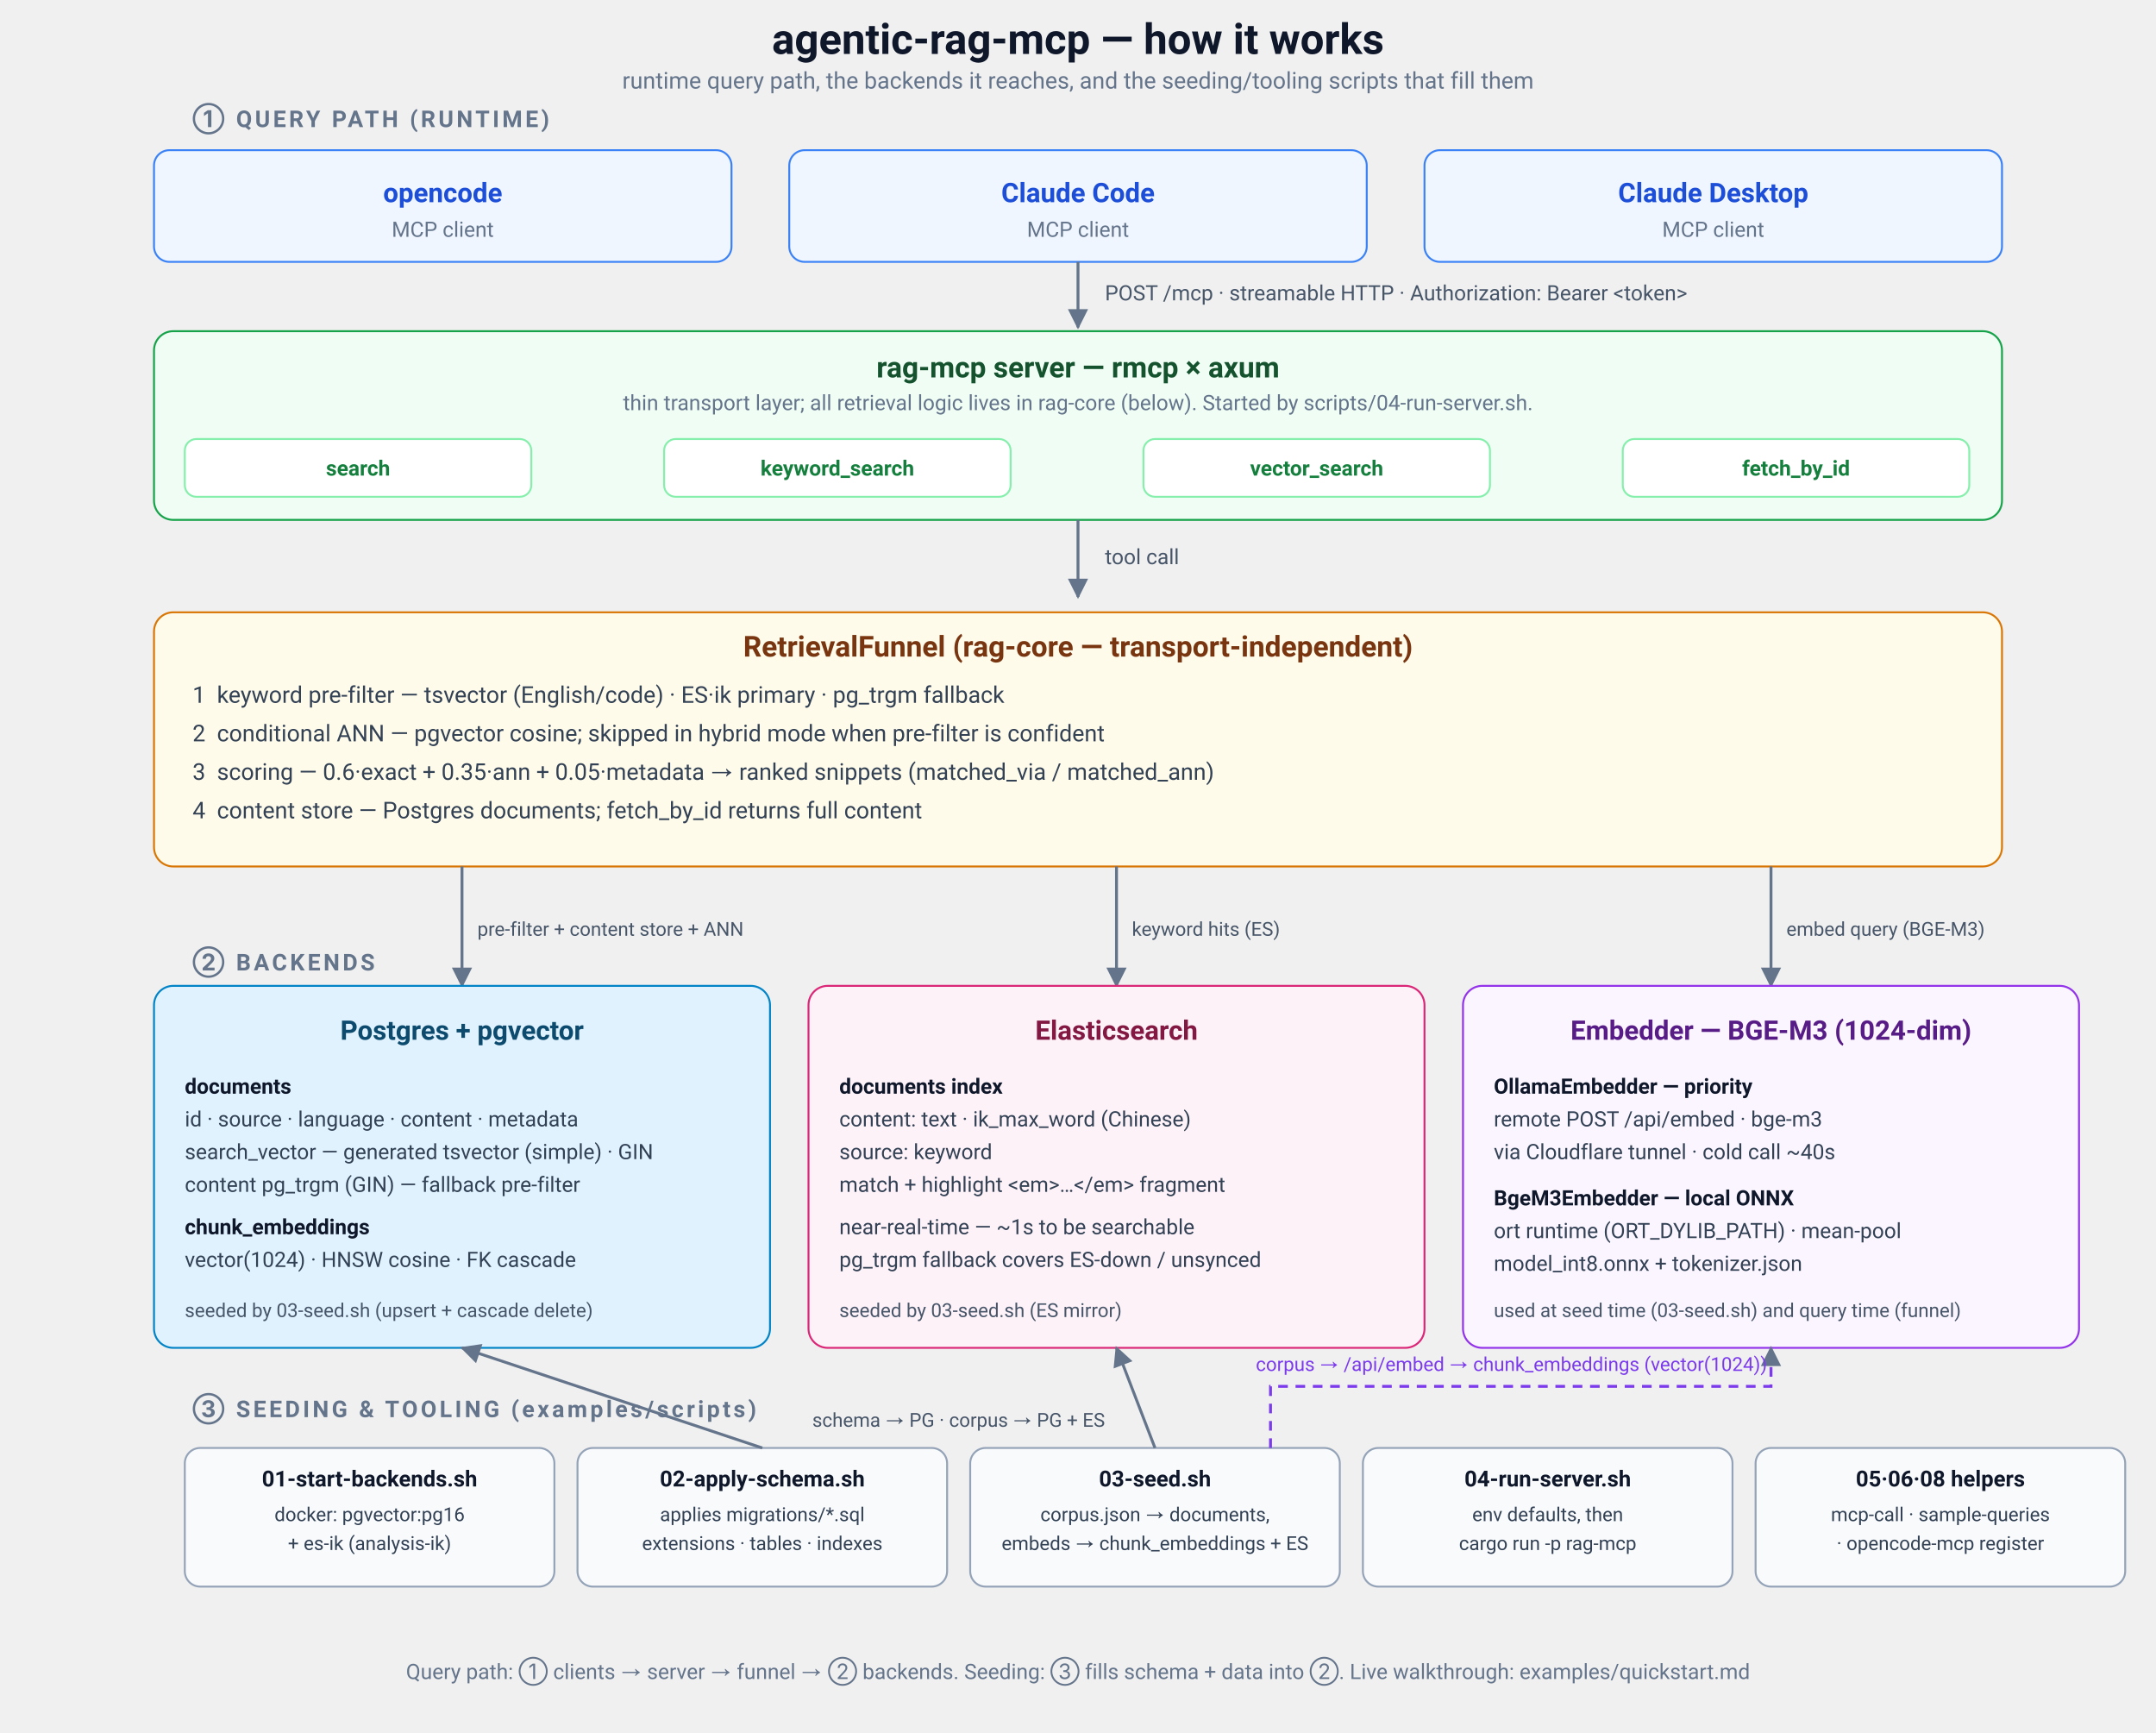
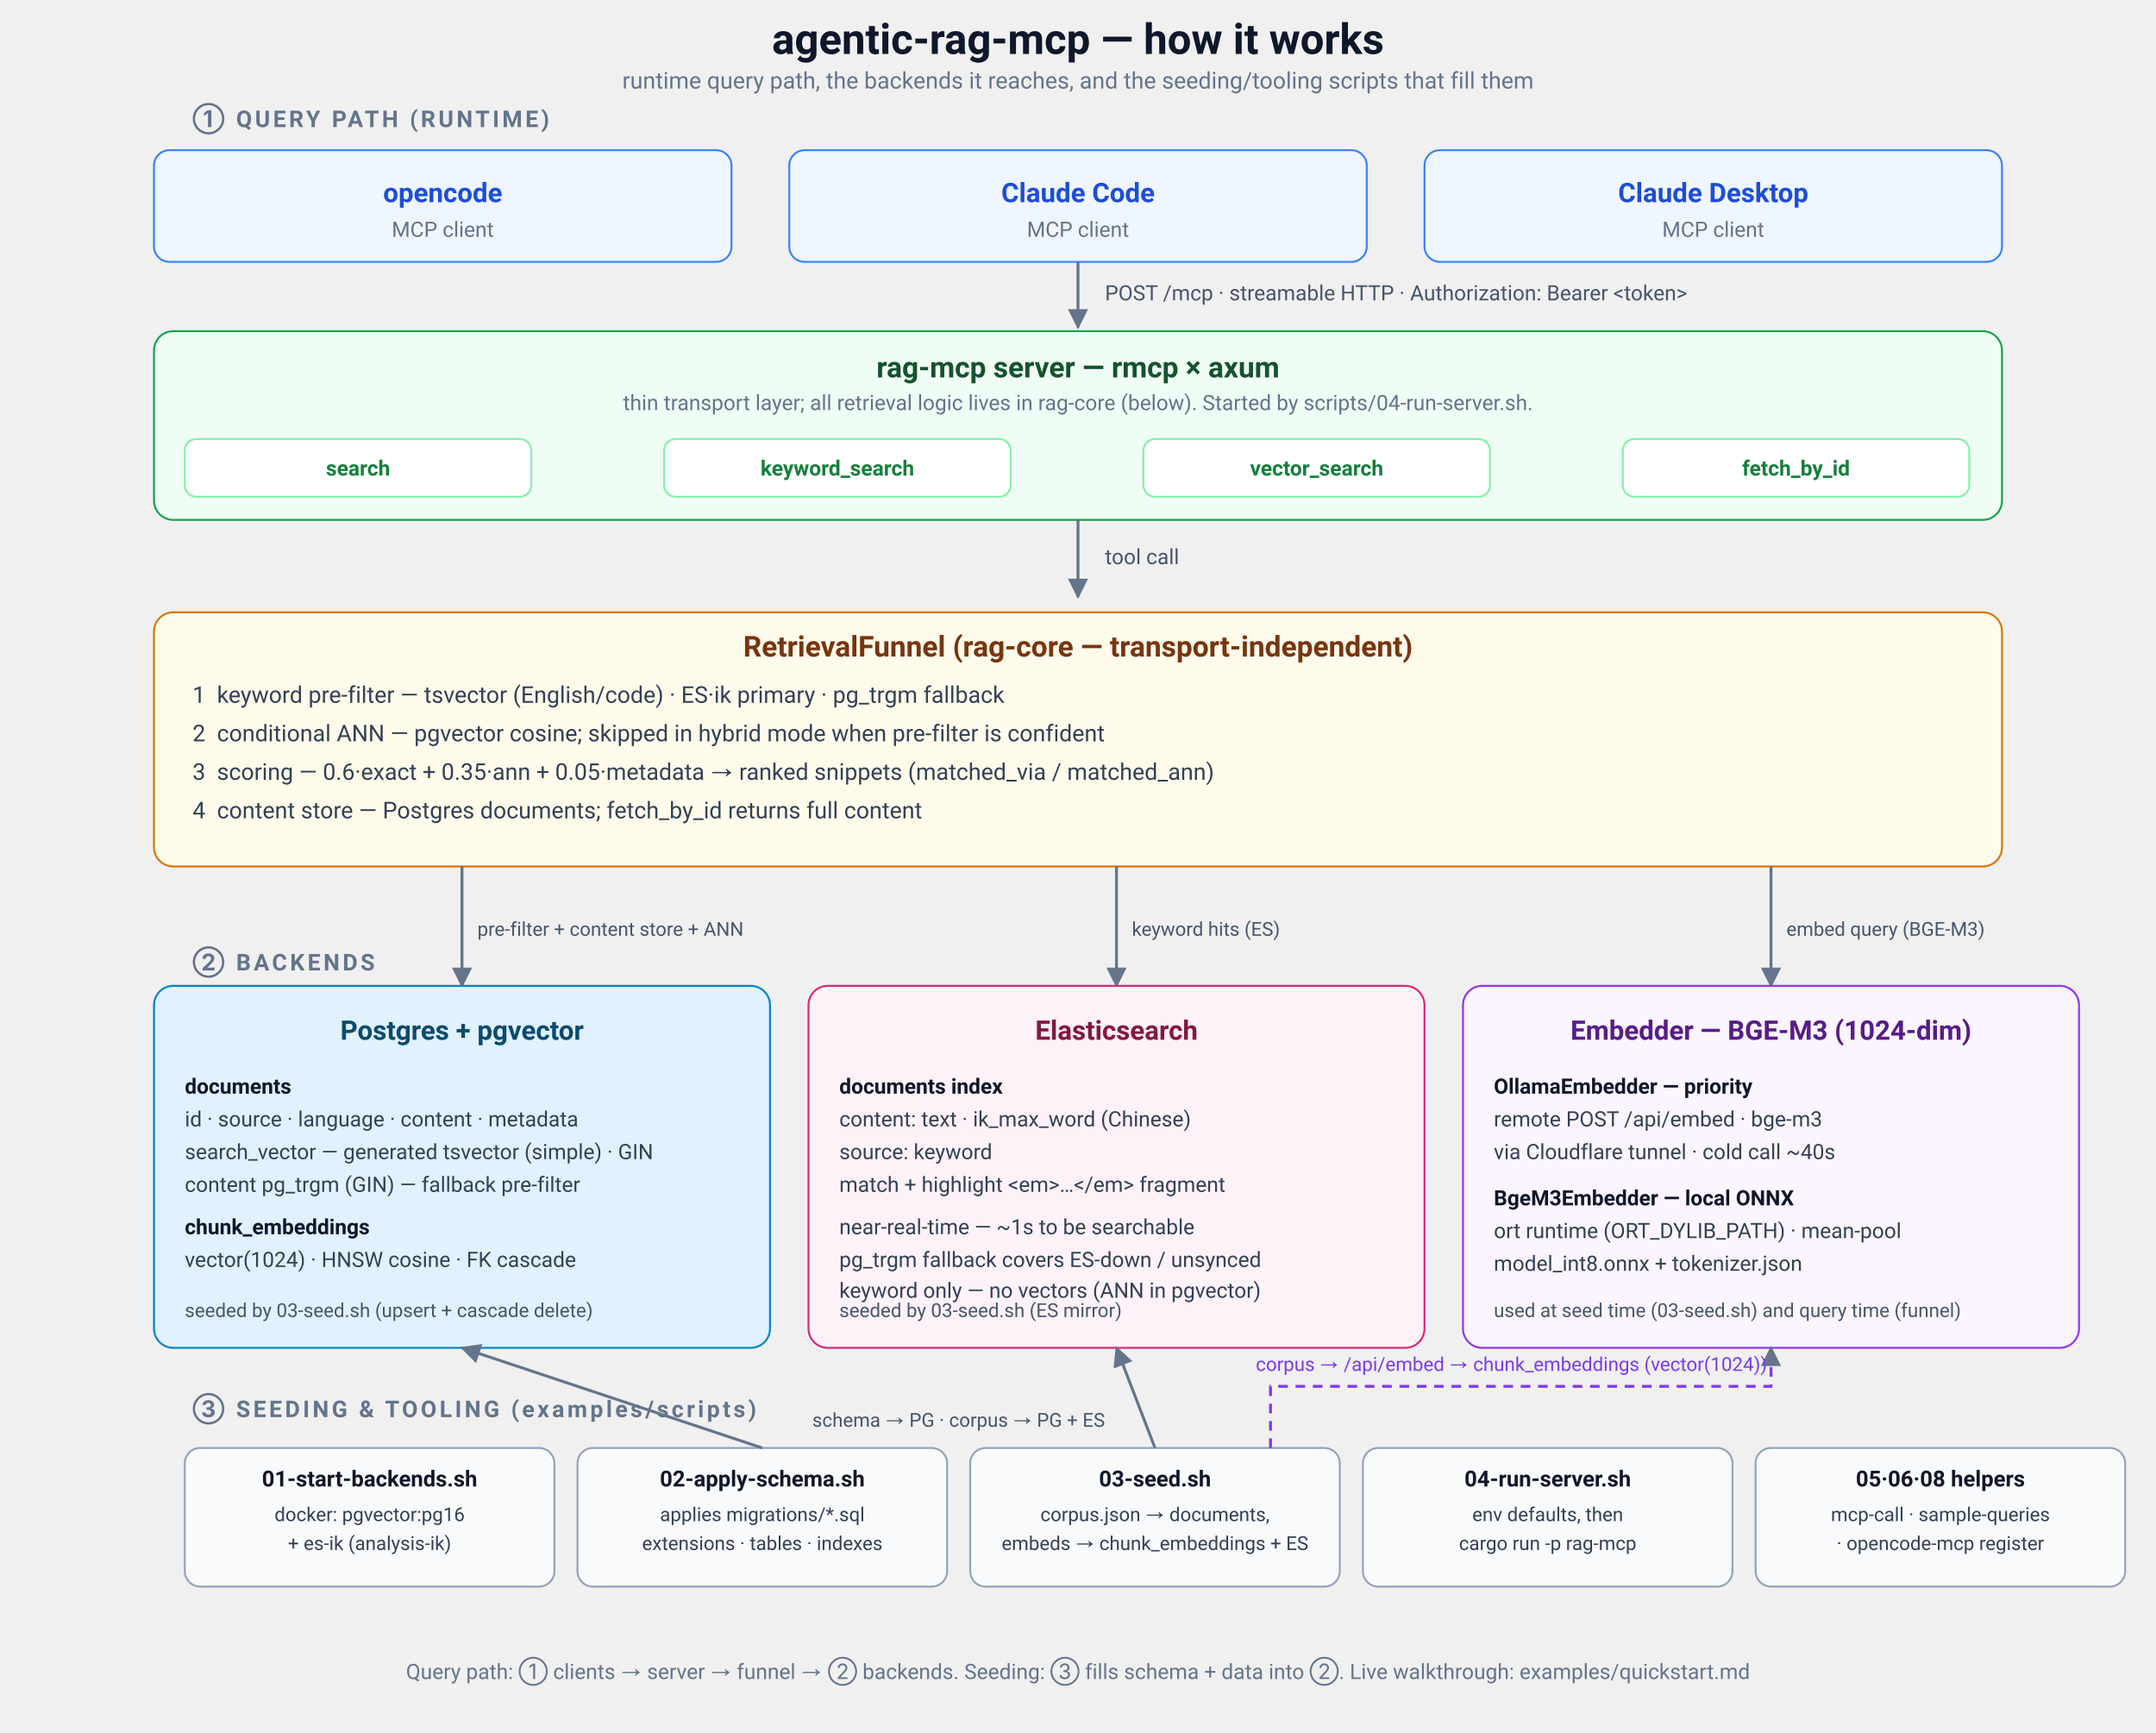
<svg xmlns="http://www.w3.org/2000/svg" viewBox="0 0 1120 900" font-family="ui-sans-serif, system-ui, -apple-system, 'Segoe UI', Roboto, Helvetica, Arial, sans-serif">
  <defs>
    <marker id="arrow" viewBox="0 0 10 10" refX="9" refY="5" markerWidth="7" markerHeight="7" orient="auto">
      <path d="M0,0 L10,5 L0,10 z" fill="#64748b" />
    </marker>
  </defs>
  <text x="560" y="28" text-anchor="middle" font-size="22" font-weight="700" fill="#0f172a">agentic-rag-mcp — how it works</text>
  <text x="560" y="46" text-anchor="middle" font-size="12" fill="#64748b">runtime query path, the backends it reaches, and the seeding/tooling scripts that fill them</text>
  <text x="100" y="66" font-size="12" font-weight="700" fill="#64748b" letter-spacing="1.5">① QUERY PATH (RUNTIME)</text>
  <g fill="#eff6ff" stroke="#3b82f6">
    <rect x="80" y="78" width="300" height="58" rx="8" />
    <rect x="410" y="78" width="300" height="58" rx="8" />
    <rect x="740" y="78" width="300" height="58" rx="8" />
  </g>
  <text x="230" y="105" text-anchor="middle" font-size="14" font-weight="700" fill="#1d4ed8">opencode</text>
  <text x="230" y="123" text-anchor="middle" font-size="11" fill="#64748b">MCP client</text>
  <text x="560" y="105" text-anchor="middle" font-size="14" font-weight="700" fill="#1d4ed8">Claude Code</text>
  <text x="560" y="123" text-anchor="middle" font-size="11" fill="#64748b">MCP client</text>
  <text x="890" y="105" text-anchor="middle" font-size="14" font-weight="700" fill="#1d4ed8">Claude Desktop</text>
  <text x="890" y="123" text-anchor="middle" font-size="11" fill="#64748b">MCP client</text>
  <line x1="560" y1="136" x2="560" y2="170" stroke="#64748b" stroke-width="1.5" marker-end="url(#arrow)" />
  <text x="574" y="156" font-size="11" fill="#475569">POST /mcp · streamable HTTP · Authorization: Bearer &lt;token&gt;</text>
  <rect x="80" y="172" width="960" height="98" rx="10" fill="#f0fdf4" stroke="#16a34a" />
  <text x="560" y="196" text-anchor="middle" font-size="15" font-weight="700" fill="#14532d">rag-mcp server — rmcp × axum</text>
  <text x="560" y="213" text-anchor="middle" font-size="11" fill="#64748b">thin transport layer; all retrieval logic lives in rag-core (below). Started by scripts/04-run-server.sh.</text>
  <g fill="#ffffff" stroke="#86efac">
    <rect x="96" y="228" width="180" height="30" rx="6" />
    <rect x="345" y="228" width="180" height="30" rx="6" />
    <rect x="594" y="228" width="180" height="30" rx="6" />
    <rect x="843" y="228" width="180" height="30" rx="6" />
  </g>
  <text x="186" y="247" text-anchor="middle" font-size="11" font-weight="600" fill="#15803d">search</text>
  <text x="435" y="247" text-anchor="middle" font-size="11" font-weight="600" fill="#15803d">keyword_search</text>
  <text x="684" y="247" text-anchor="middle" font-size="11" font-weight="600" fill="#15803d">vector_search</text>
  <text x="933" y="247" text-anchor="middle" font-size="11" font-weight="600" fill="#15803d">fetch_by_id</text>
  <line x1="560" y1="270" x2="560" y2="310" stroke="#64748b" stroke-width="1.5" marker-end="url(#arrow)" />
  <text x="574" y="293" font-size="11" fill="#475569">tool call</text>
  <rect x="80" y="318" width="960" height="132" rx="10" fill="#fffbeb" stroke="#d97706" />
  <text x="560" y="341" text-anchor="middle" font-size="15" font-weight="700" fill="#78350f">RetrievalFunnel (rag-core — transport-independent)</text>
  <text x="100" y="365" font-size="12" fill="#334155">1  keyword pre-filter — tsvector (English/code) · ES·ik primary · pg_trgm fallback</text>
  <text x="100" y="385" font-size="12" fill="#334155">2  conditional ANN — pgvector cosine; skipped in hybrid mode when pre-filter is confident</text>
  <text x="100" y="405" font-size="12" fill="#334155">3  scoring — 0.6·exact + 0.35·ann + 0.05·metadata → ranked snippets (matched_via / matched_ann)</text>
  <text x="100" y="425" font-size="12" fill="#334155">4  content store — Postgres documents; fetch_by_id returns full content</text>
  <line x1="240" y1="450" x2="240" y2="512" stroke="#64748b" stroke-width="1.5" marker-end="url(#arrow)" />
  <line x1="580" y1="450" x2="580" y2="512" stroke="#64748b" stroke-width="1.5" marker-end="url(#arrow)" />
  <line x1="920" y1="450" x2="920" y2="512" stroke="#64748b" stroke-width="1.5" marker-end="url(#arrow)" />
  <text x="248" y="486" font-size="10" fill="#475569">pre-filter + content store + ANN</text>
  <text x="588" y="486" font-size="10" fill="#475569">keyword hits (ES)</text>
  <text x="928" y="486" font-size="10" fill="#475569">embed query (BGE-M3)</text>
  <text x="100" y="504" font-size="12" font-weight="700" fill="#64748b" letter-spacing="1.5">② BACKENDS</text>
  <rect x="80" y="512" width="320" height="188" rx="10" fill="#e0f2fe" stroke="#0284c7" />
  <text x="240" y="540" text-anchor="middle" font-size="14" font-weight="700" fill="#0c4a6e">Postgres + pgvector</text>
  <text x="96" y="568" font-size="11" font-weight="600" fill="#0f172a">documents</text>
  <text x="96" y="585" font-size="11" fill="#334155">id · source · language · content · metadata</text>
  <text x="96" y="602" font-size="11" fill="#334155">search_vector — generated tsvector (simple) · GIN</text>
  <text x="96" y="619" font-size="11" fill="#334155">content pg_trgm (GIN) — fallback pre-filter</text>
  <text x="96" y="641" font-size="11" font-weight="600" fill="#0f172a">chunk_embeddings</text>
  <text x="96" y="658" font-size="11" fill="#334155">vector(1024) · HNSW cosine · FK cascade</text>
  <text x="96" y="684" font-size="10" fill="#475569">seeded by 03-seed.sh (upsert + cascade delete)</text>
  <rect x="420" y="512" width="320" height="188" rx="10" fill="#fdf2f8" stroke="#db2777" />
  <text x="580" y="540" text-anchor="middle" font-size="14" font-weight="700" fill="#831843">Elasticsearch</text>
  <text x="436" y="568" font-size="11" font-weight="600" fill="#0f172a">documents index</text>
  <text x="436" y="585" font-size="11" fill="#334155">content: text · ik_max_word (Chinese)</text>
  <text x="436" y="602" font-size="11" fill="#334155">source: keyword</text>
  <text x="436" y="619" font-size="11" fill="#334155">match + highlight &lt;em&gt;…&lt;/em&gt; fragment</text>
  <text x="436" y="641" font-size="11" fill="#334155">near-real-time — ~1s to be searchable</text>
  <text x="436" y="658" font-size="11" fill="#334155">pg_trgm fallback covers ES-down / unsynced</text>
+   <text x="436" y="674" font-size="11" fill="#334155">keyword only — no vectors (ANN in pgvector)</text>
  <text x="436" y="684" font-size="10" fill="#475569">seeded by 03-seed.sh (ES mirror)</text>
  <rect x="760" y="512" width="320" height="188" rx="10" fill="#faf5ff" stroke="#9333ea" />
  <text x="920" y="540" text-anchor="middle" font-size="14" font-weight="700" fill="#581c87">Embedder — BGE-M3 (1024-dim)</text>
  <text x="776" y="568" font-size="11" font-weight="600" fill="#0f172a">OllamaEmbedder — priority</text>
  <text x="776" y="585" font-size="11" fill="#334155">remote POST /api/embed · bge-m3</text>
  <text x="776" y="602" font-size="11" fill="#334155">via Cloudflare tunnel · cold call ~40s</text>
  <text x="776" y="626" font-size="11" font-weight="600" fill="#0f172a">BgeM3Embedder — local ONNX</text>
  <text x="776" y="643" font-size="11" fill="#334155">ort runtime (ORT_DYLIB_PATH) · mean-pool</text>
  <text x="776" y="660" font-size="11" fill="#334155">model_int8.onnx + tokenizer.json</text>
  <text x="776" y="684" font-size="10" fill="#475569">used at seed time (03-seed.sh) and query time (funnel)</text>
  <text x="100" y="736" font-size="12" font-weight="700" fill="#64748b" letter-spacing="1.5">③ SEEDING &amp; TOOLING (examples/scripts)</text>
  <g fill="#f8fafc" stroke="#94a3b8">
    <rect x="96" y="752" width="192" height="72" rx="8" />
    <rect x="300" y="752" width="192" height="72" rx="8" />
    <rect x="504" y="752" width="192" height="72" rx="8" />
    <rect x="708" y="752" width="192" height="72" rx="8" />
    <rect x="912" y="752" width="192" height="72" rx="8" />
  </g>
  <text x="192" y="772" text-anchor="middle" font-size="11.5" font-weight="700" fill="#0f172a">01-start-backends.sh</text>
  <text x="192" y="790" text-anchor="middle" font-size="10" fill="#334155">docker: pgvector:pg16</text>
  <text x="192" y="805" text-anchor="middle" font-size="10" fill="#334155">+ es-ik (analysis-ik)</text>
  <text x="396" y="772" text-anchor="middle" font-size="11.5" font-weight="700" fill="#0f172a">02-apply-schema.sh</text>
  <text x="396" y="790" text-anchor="middle" font-size="10" fill="#334155">applies migrations/*.sql</text>
  <text x="396" y="805" text-anchor="middle" font-size="10" fill="#334155">extensions · tables · indexes</text>
  <text x="600" y="772" text-anchor="middle" font-size="11.5" font-weight="700" fill="#0f172a">03-seed.sh</text>
  <text x="600" y="790" text-anchor="middle" font-size="10" fill="#334155">corpus.json → documents,</text>
  <text x="600" y="805" text-anchor="middle" font-size="10" fill="#334155">embeds → chunk_embeddings + ES</text>
  <text x="804" y="772" text-anchor="middle" font-size="11.5" font-weight="700" fill="#0f172a">04-run-server.sh</text>
  <text x="804" y="790" text-anchor="middle" font-size="10" fill="#334155">env defaults, then</text>
  <text x="804" y="805" text-anchor="middle" font-size="10" fill="#334155">cargo run -p rag-mcp</text>
  <text x="1008" y="772" text-anchor="middle" font-size="11.5" font-weight="700" fill="#0f172a">05·06·08 helpers</text>
  <text x="1008" y="790" text-anchor="middle" font-size="10" fill="#334155">mcp-call · sample-queries</text>
  <text x="1008" y="805" text-anchor="middle" font-size="10" fill="#334155">· opencode-mcp register</text>
  <line x1="600" y1="752" x2="580" y2="700" stroke="#64748b" stroke-width="1.5" marker-end="url(#arrow)" />
  <line x1="396" y1="752" x2="240" y2="700" stroke="#64748b" stroke-width="1.5" marker-end="url(#arrow)" />
  <polyline points="660,752 660,720 920,720 920,700" fill="none" stroke="#7c3aed" stroke-width="1.5" stroke-dasharray="5,4" marker-end="url(#arrow)" />
  <text x="574" y="741" text-anchor="end" font-size="10" fill="#475569">schema → PG · corpus → PG + ES</text>
  <text x="918" y="712" text-anchor="end" font-size="10" fill="#7c3aed">corpus → /api/embed → chunk_embeddings (vector(1024))</text>
  <text x="560" y="872" text-anchor="middle" font-size="11" fill="#64748b">Query path: ① clients → server → funnel → ② backends.  Seeding: ③ fills schema + data into ②.  Live walkthrough: examples/quickstart.md</text>
</svg>
